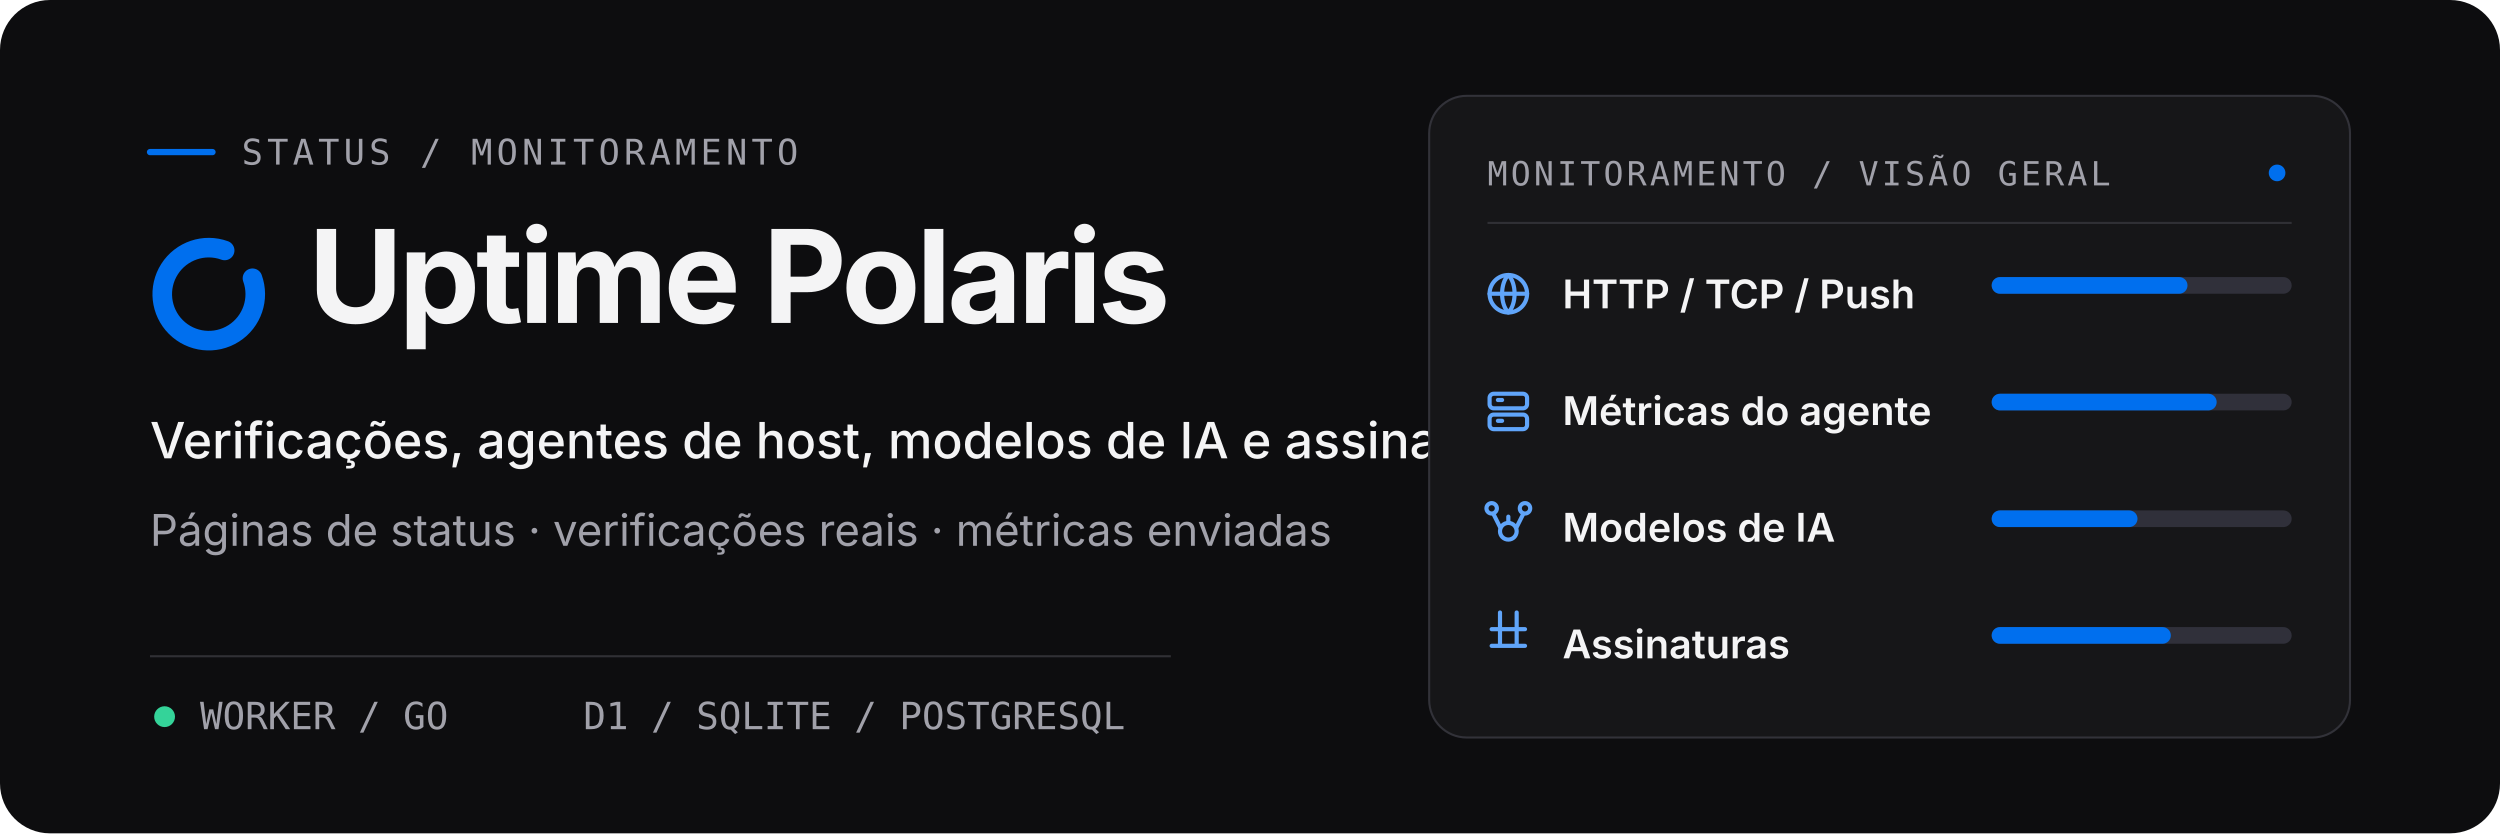
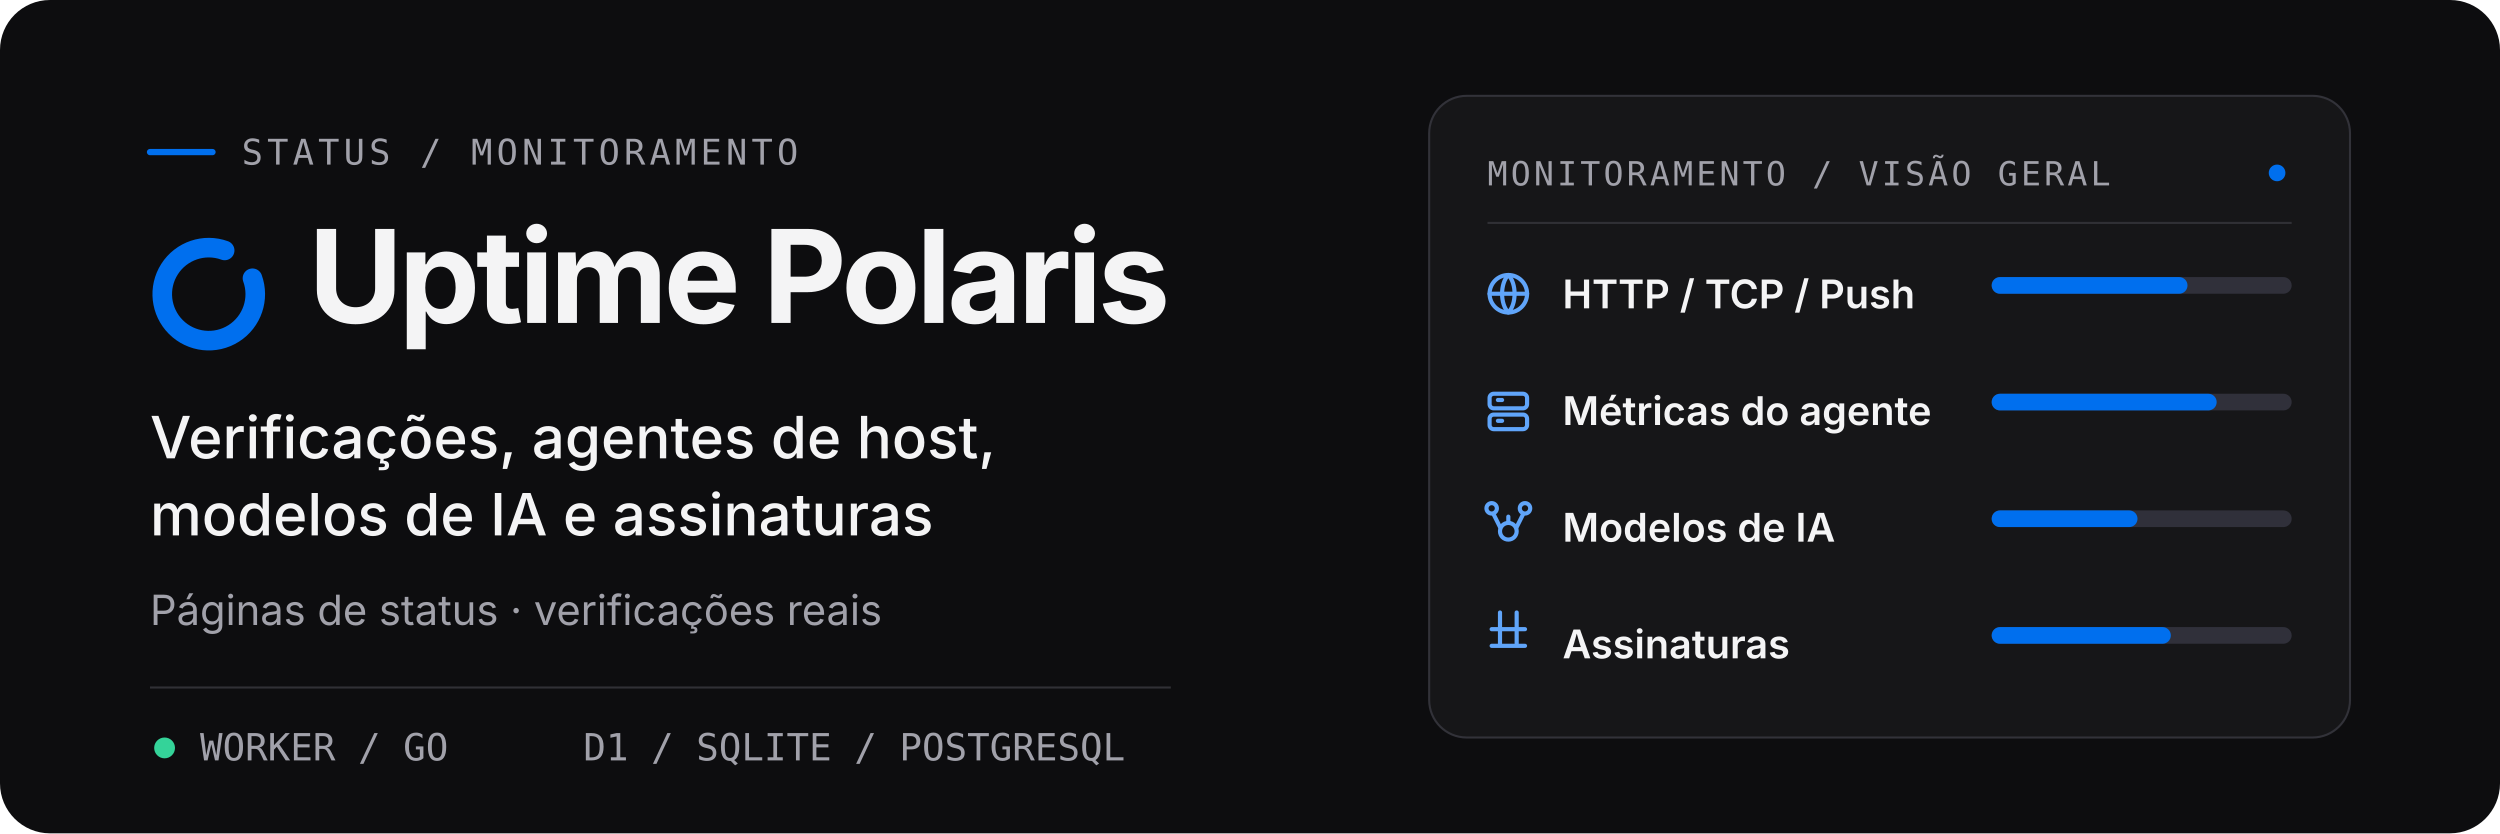
<svg xmlns="http://www.w3.org/2000/svg" width="1200" height="400" viewBox="0 0 1200 400" role="img" aria-labelledby="title desc">
  <rect width="1200" height="400" rx="24" fill="#0d0d0f" />
  <path d="M72 73h30" stroke="#006fee" stroke-width="3" stroke-linecap="round" />
  <text x="116" y="79" fill="#a1a1aa" font-family="ui-monospace, SFMono-Regular, Menlo, Consolas, monospace" font-size="17" letter-spacing="2">STATUS / MONITORAMENTO</text>
  <g transform="translate(72 113) scale(2.35) translate(-4 -4)">
    <path d="M24.93 12.75A9.5 9.5 0 1 1 19.25 7.07" fill="none" stroke="#006fee" stroke-width="4" stroke-linecap="round" />
  </g>
  <text x="148" y="155" fill="#f4f4f5" font-family="-apple-system, BlinkMacSystemFont, Segoe UI, sans-serif" font-size="62" font-weight="700" letter-spacing="-2">Uptime Polaris</text>
-   <text x="72" y="220" fill="#f4f4f5" font-family="-apple-system, BlinkMacSystemFont, Segoe UI, sans-serif" font-size="24" font-weight="500">Verificações, agentes de host, modelos de IA e assinaturas</text>
-   <text x="72" y="262" fill="#a1a1aa" font-family="-apple-system, BlinkMacSystemFont, Segoe UI, sans-serif" font-size="21">Páginas de status · verificações reais · métricas enviadas</text>
-   <path d="M72 315h490" stroke="#303035" stroke-width="1" />
-   <circle cx="79" cy="344" r="5" fill="#34d399" />
-   <text x="96" y="350" fill="#a1a1aa" font-family="ui-monospace, SFMono-Regular, Menlo, Consolas, monospace" font-size="18">WORKER / GO</text>
-   <text x="280" y="350" fill="#a1a1aa" font-family="ui-monospace, SFMono-Regular, Menlo, Consolas, monospace" font-size="18">D1 / SQLITE / POSTGRESQL</text>
+   <text x="72" y="220" fill="#f4f4f5" font-family="-apple-system, BlinkMacSystemFont, Segoe UI, sans-serif" font-size="28" font-weight="500">Verificações, agentes de host,</text>
+   <text x="72" y="257" fill="#f4f4f5" font-family="-apple-system, BlinkMacSystemFont, Segoe UI, sans-serif" font-size="28" font-weight="500">modelos de IA e assinaturas</text>
+   <text x="72" y="300" fill="#a1a1aa" font-family="-apple-system, BlinkMacSystemFont, Segoe UI, sans-serif" font-size="20">Páginas de status · verificações reais</text>
+   <path d="M72 330h490" stroke="#303035" stroke-width="1" />
+   <circle cx="79" cy="359" r="5" fill="#34d399" />
+   <text x="96" y="365" fill="#a1a1aa" font-family="ui-monospace, SFMono-Regular, Menlo, Consolas, monospace" font-size="18">WORKER / GO</text>
+   <text x="280" y="365" fill="#a1a1aa" font-family="ui-monospace, SFMono-Regular, Menlo, Consolas, monospace" font-size="18">D1 / SQLITE / POSTGRESQL</text>
  <g transform="translate(686 46)">
    <rect width="442" height="308" rx="18" fill="#161618" stroke="#323239" />
    <text x="28" y="43" fill="#a1a1aa" font-family="ui-monospace, SFMono-Regular, Menlo, Consolas, monospace" font-size="16" letter-spacing="1.5">MONITORAMENTO / VISÃO GERAL</text>
    <circle cx="407" cy="37" r="4" fill="#006fee" />
    <path d="M28 61h386" stroke="#303035" />
    <g font-family="-apple-system, BlinkMacSystemFont, Segoe UI, sans-serif" font-size="19" font-weight="600" fill="#f4f4f5">
      <text x="64" y="102">HTTP / TCP / Push</text>
      <text x="64" y="158">Métricas do agente</text>
      <text x="64" y="214">Modelos de IA</text>
      <text x="64" y="270">Assinaturas</text>
    </g>
    <g fill="none" stroke="#60a5fa" stroke-width="2" stroke-linecap="round" stroke-linejoin="round">
      <circle cx="38" cy="95" r="9" />
      <path d="M29 95h18M38 86c-4 4-4 14 0 18M38 86c4 4 4 14 0 18" />
      <rect x="29" y="143" width="18" height="7" rx="2" />
      <rect x="29" y="153" width="18" height="7" rx="2" />
      <path d="M33 146h2M33 156h2" />
      <circle cx="38" cy="209" r="4" />
      <circle cx="30" cy="198" r="2.5" />
      <circle cx="46" cy="198" r="2.5" />
      <path d="M38 205v-3M34 207l-3-6M42 207l3-6" />
      <path d="M30 256h16M30 264h16M34 248v16M42 248v16" />
    </g>
    <g fill="#30303a">
      <rect x="270" y="87" width="144" height="8" rx="4" />
      <rect x="270" y="143" width="144" height="8" rx="4" />
      <rect x="270" y="199" width="144" height="8" rx="4" />
      <rect x="270" y="255" width="144" height="8" rx="4" />
    </g>
    <g fill="#006fee">
      <rect x="270" y="87" width="94" height="8" rx="4" />
      <rect x="270" y="143" width="108" height="8" rx="4" />
      <rect x="270" y="199" width="70" height="8" rx="4" />
      <rect x="270" y="255" width="86" height="8" rx="4" />
    </g>
  </g>
</svg>
